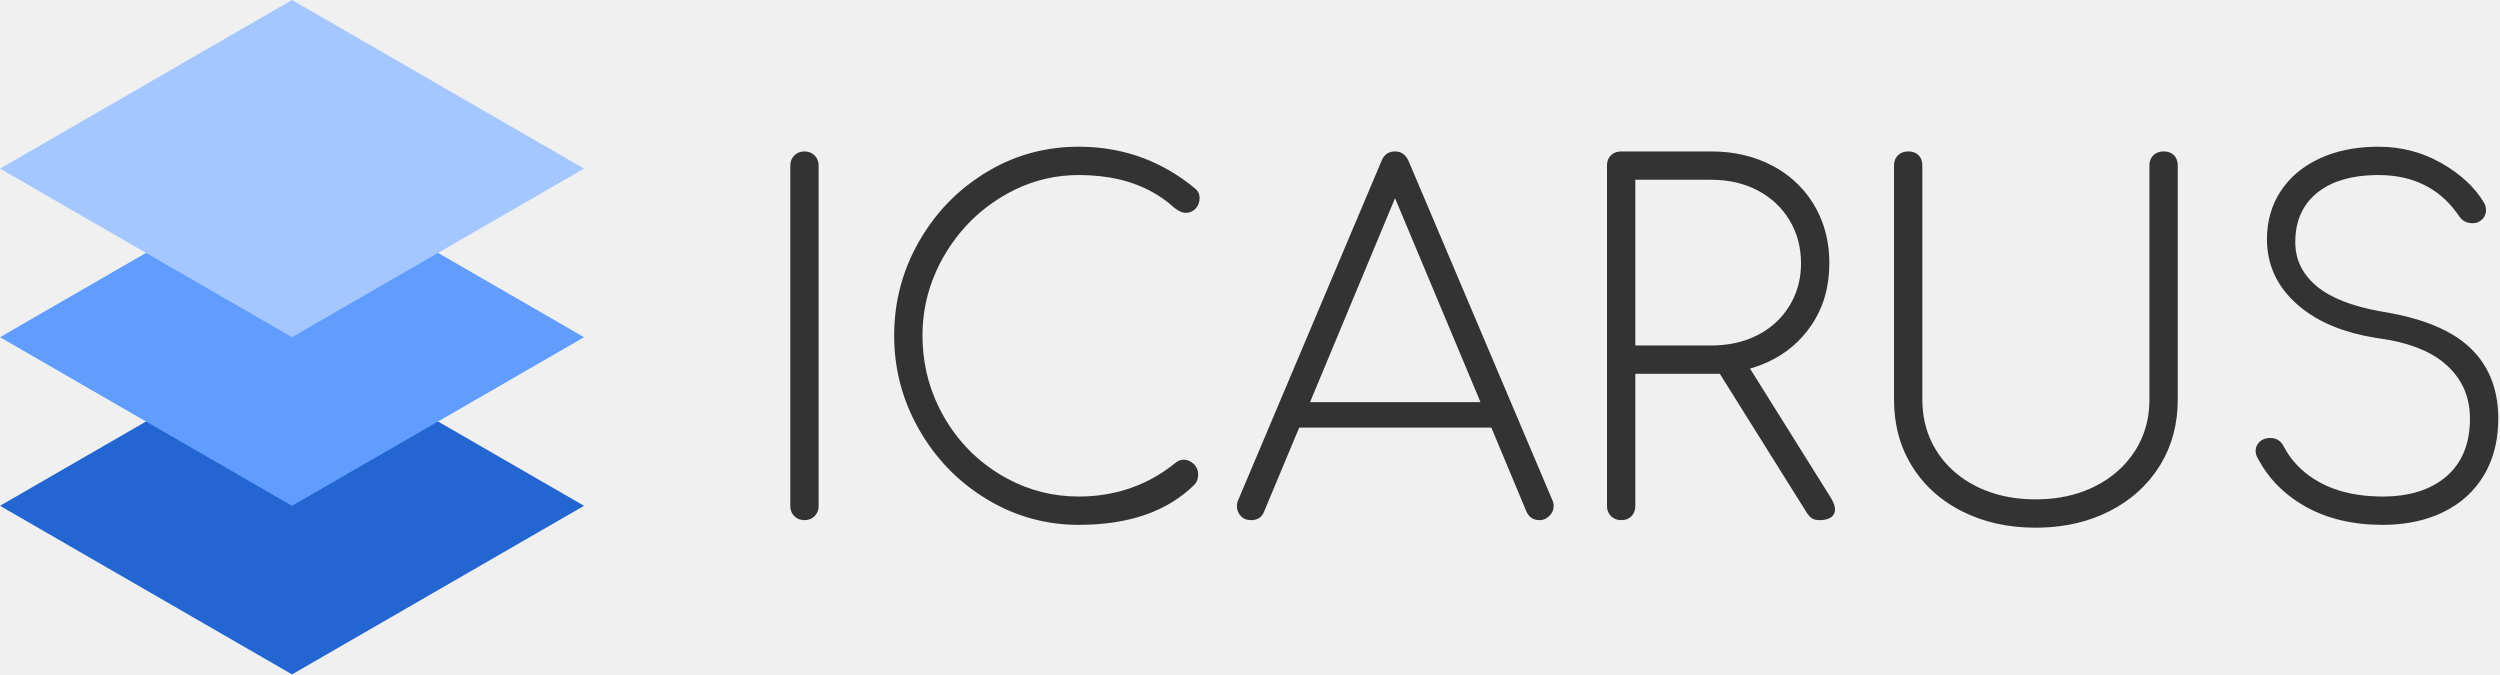
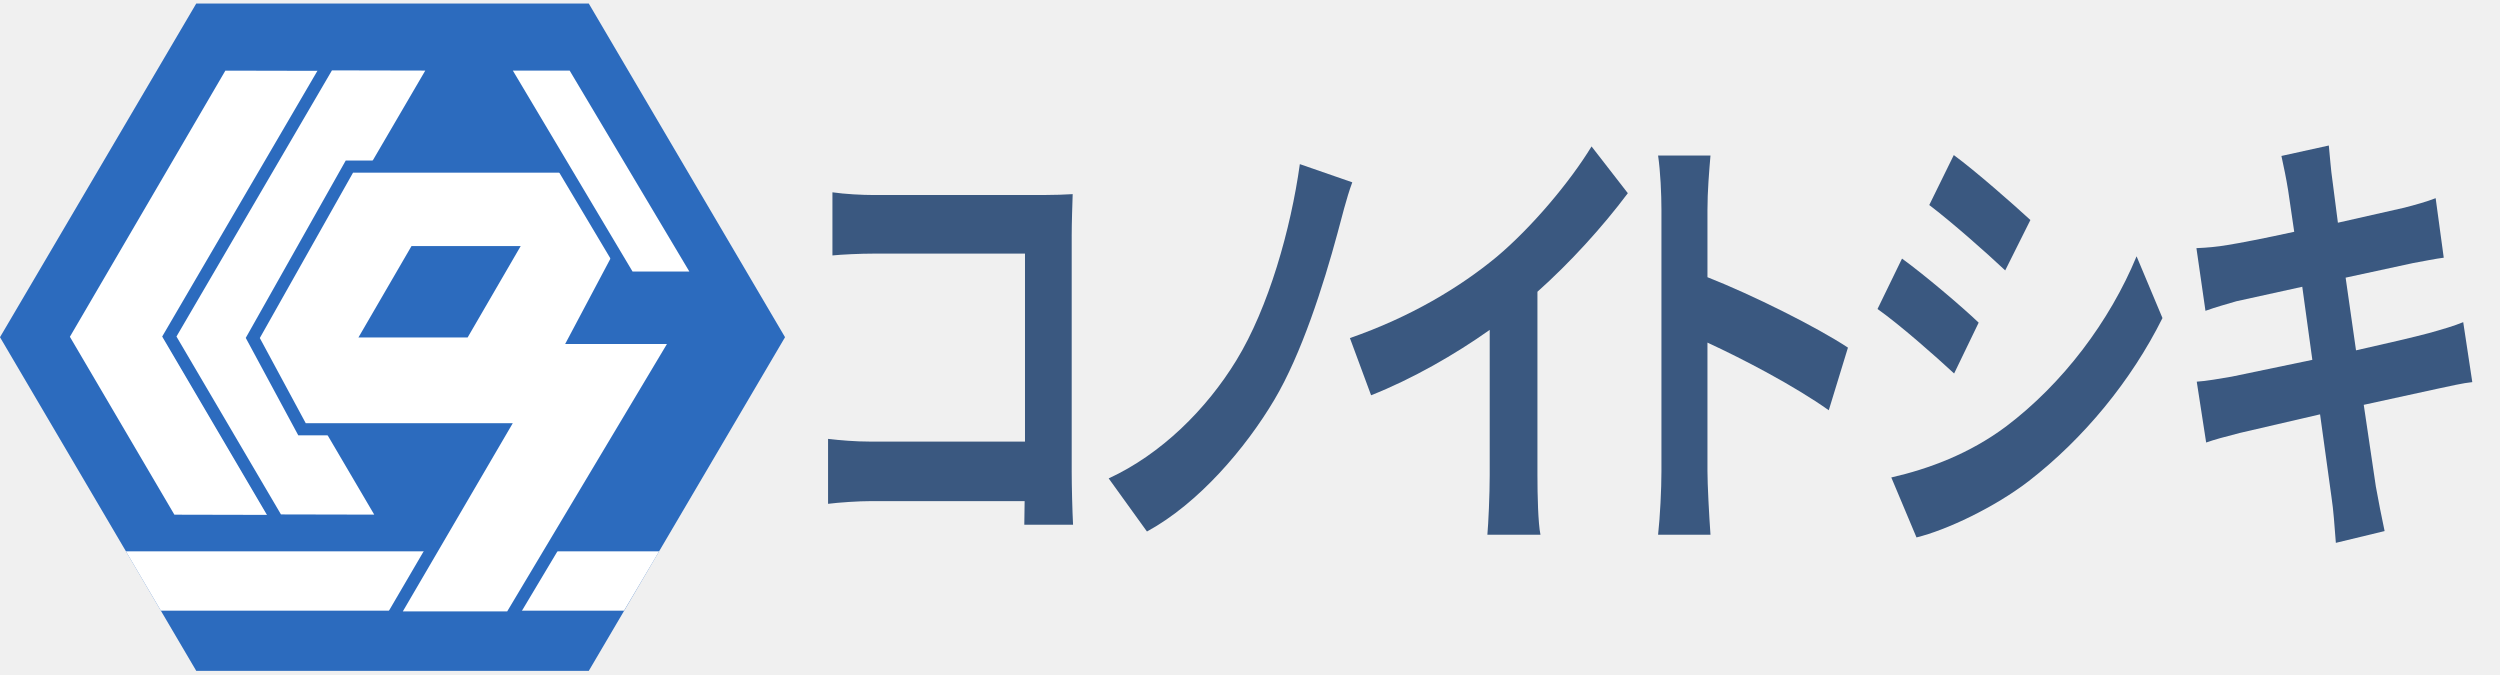
- <svg xmlns="http://www.w3.org/2000/svg" version="1.1" width="949" height="256" viewbox="0 0 949 256">
-   <path fill="#2366d1" d="M110.851 128L221.703 192L110.851 256L0 192Z" />
-   <path fill="#609dff" d="M110.851 64L221.703 128L110.851 192L0 128Z" />
-   <path fill="#a4c7ff" d="M110.851 0L221.703 64L110.851 128L0 64Z" />
-   <g transform="translate(300, 55.695), scale(0.7)" fill="#333">
-     <path d="M 613.888 10.24 L 613.888 137.216 A 60.705 60.705 0 0 0 613.954 140.055 Q 614.553 152.847 620.602 163.316 A 50.135 50.135 0 0 0 621.696 165.12 A 51.598 51.598 0 0 0 624.562 169.185 Q 631.357 177.897 641.762 183.449 A 63.11 63.11 0 0 0 643.456 184.32 A 61.649 61.649 0 0 0 648.369 186.492 Q 659.467 190.833 672.846 191.198 A 90.809 90.809 0 0 0 675.328 191.232 A 90.563 90.563 0 0 0 678.104 191.19 Q 692.78 190.74 704.7 185.489 A 61.259 61.259 0 0 0 707.2 184.32 Q 721.152 177.408 729.088 165.12 A 49.502 49.502 0 0 0 731.322 161.299 Q 736.63 151.203 736.997 139.036 A 60.335 60.335 0 0 0 737.024 137.216 L 737.024 10.24 A 10.857 10.857 0 0 1 737.062 9.315 Q 737.313 6.384 739.2 4.608 A 7.256 7.256 0 0 1 741.925 2.981 Q 743.196 2.56 744.704 2.56 Q 746.956 2.56 748.602 3.369 A 6.472 6.472 0 0 1 750.336 4.608 Q 752.167 6.439 752.361 9.499 A 11.729 11.729 0 0 1 752.384 10.24 L 752.384 137.216 Q 752.384 156.807 743.135 172.194 A 64.077 64.077 0 0 1 742.528 173.184 Q 732.672 188.928 715.136 197.76 Q 698.912 205.931 678.635 206.543 A 109.71 109.71 0 0 1 675.328 206.592 Q 653.056 206.592 635.52 197.76 A 77.835 77.835 0 0 1 632.828 196.338 Q 618.963 188.661 610.337 176.346 A 65.778 65.778 0 0 1 608.256 173.184 Q 598.528 157.44 598.528 137.216 L 598.528 10.24 A 10.857 10.857 0 0 1 598.566 9.315 Q 598.817 6.384 600.704 4.608 A 7.256 7.256 0 0 1 603.429 2.981 Q 604.7 2.56 606.208 2.56 Q 608.46 2.56 610.106 3.369 A 6.472 6.472 0 0 1 611.84 4.608 Q 613.671 6.439 613.865 9.499 A 11.729 11.729 0 0 1 613.888 10.24 Z M 895.488 8.96 A 69.507 69.507 0 0 0 894.88 8.615 Q 879.509 0 861.184 0 A 100.005 100.005 0 0 0 858.79 0.028 Q 842.342 0.422 829.568 6.272 A 61.75 61.75 0 0 0 828.078 6.979 Q 815.456 13.172 808.32 23.936 Q 800.768 35.328 800.768 50.176 Q 800.768 69.697 815.175 83.659 A 59.222 59.222 0 0 0 817.024 85.376 A 60.63 60.63 0 0 0 819.68 87.606 Q 834.727 99.526 859.059 103.529 A 133.91 133.91 0 0 0 861.696 103.936 Q 884.116 107.004 896.419 116.925 A 41.61 41.61 0 0 1 898.432 118.656 A 43.592 43.592 0 0 1 899.28 119.455 Q 910.848 130.653 910.848 147.456 Q 910.848 167.68 898.176 178.688 A 39.281 39.281 0 0 1 893.72 182.034 Q 882.522 189.266 865.531 189.672 A 85.481 85.481 0 0 1 863.488 189.696 A 102.18 102.18 0 0 1 861.3 189.673 Q 845.567 189.336 833.654 184.112 A 55.097 55.097 0 0 1 830.592 182.656 A 56.619 56.619 0 0 1 829.066 181.842 Q 818.274 175.871 811.94 166.114 A 47.528 47.528 0 0 1 809.984 162.816 A 12.115 12.115 0 0 0 809.808 162.46 Q 807.734 158.428 803.571 158.002 A 9.942 9.942 0 0 0 802.56 157.952 A 12.194 12.194 0 0 0 802.217 157.957 Q 798.871 158.051 796.8 160 A 7.449 7.449 0 0 0 796.119 160.731 Q 794.934 162.191 794.688 164.094 A 8.003 8.003 0 0 0 794.624 165.12 A 6.218 6.218 0 0 0 794.708 166.137 Q 794.803 166.708 795.004 167.28 A 7.895 7.895 0 0 0 795.392 168.192 A 65.044 65.044 0 0 0 796.099 169.546 Q 804.091 184.419 819.055 193.615 A 74.4 74.4 0 0 0 821.76 195.2 Q 839.424 205.056 863.488 205.056 Q 879.548 205.056 892.299 199.951 A 62.036 62.036 0 0 0 896.384 198.144 Q 910.592 191.232 918.4 178.176 A 51.186 51.186 0 0 0 920.533 174.225 Q 926.208 162.515 926.208 147.456 A 72.811 72.811 0 0 0 926.178 145.354 Q 925.592 125.061 913.589 111.755 A 49.8 49.8 0 0 0 911.36 109.44 Q 896.512 94.976 864.256 89.6 A 157.882 157.882 0 0 1 862.446 89.288 Q 839.242 85.142 827.904 75.776 A 41.218 41.218 0 0 1 826.977 74.987 Q 816.128 65.472 816.128 51.712 A 49.293 49.293 0 0 1 816.128 51.578 Q 816.175 34.522 828.032 24.96 A 35.234 35.234 0 0 1 828.891 24.289 Q 840.118 15.794 859.213 15.381 A 91.194 91.194 0 0 1 861.184 15.36 A 73.044 73.044 0 0 1 862.037 15.365 Q 888.747 15.677 903.514 35.593 A 59.37 59.37 0 0 1 904.96 37.632 Q 907.22 41.022 911.076 41.419 A 10.261 10.261 0 0 0 912.128 41.472 A 14.543 14.543 0 0 0 912.743 41.459 Q 914.336 41.392 915.2 40.96 A 10.655 10.655 0 0 0 915.336 40.891 Q 916.348 40.366 917.135 39.681 A 7.607 7.607 0 0 0 918.4 38.272 Q 919.197 37.122 919.442 35.787 A 6.761 6.761 0 0 0 919.552 34.56 Q 919.552 32.256 918.528 30.464 Q 911.104 17.92 895.488 8.96 Z M 160.311 0.068 A 110.648 110.648 0 0 0 156.416 0 Q 131.565 0 110.402 11.483 A 99.343 99.343 0 0 0 106.112 13.952 A 109.009 109.009 0 0 0 104.543 14.926 Q 84.677 27.489 72.14 47.479 A 111.393 111.393 0 0 0 69.76 51.456 Q 56.32 75.008 56.32 102.4 Q 56.32 127.331 67.56 149.187 A 107.592 107.592 0 0 0 69.888 153.472 Q 83.456 177.152 106.496 191.104 A 103.444 103.444 0 0 0 108.082 192.045 Q 130.459 205.056 156.416 205.056 Q 197.376 205.056 219.392 183.04 Q 220.918 181.296 221.145 178.624 A 11.364 11.364 0 0 0 221.184 177.664 Q 221.184 174.906 219.514 172.852 A 8.614 8.614 0 0 0 218.752 172.032 A 10.501 10.501 0 0 0 218.638 171.925 Q 216.248 169.728 213.248 169.728 A 6.244 6.244 0 0 0 211.549 169.961 Q 210.906 170.141 210.291 170.463 A 7.508 7.508 0 0 0 209.408 171.008 Q 186.624 189.696 156.416 189.696 Q 135.765 189.696 117.743 180.022 A 87.237 87.237 0 0 1 114.048 177.92 Q 94.464 166.144 83.072 146.048 Q 72.704 127.758 71.772 106.604 A 95.549 95.549 0 0 1 71.68 102.4 Q 71.68 79.616 83.2 59.52 A 97.348 97.348 0 0 1 83.35 59.26 Q 94.847 39.346 114.304 27.392 A 88.056 88.056 0 0 1 117.155 25.713 Q 133.663 16.406 152.218 15.466 A 82.911 82.911 0 0 1 156.416 15.36 A 117.212 117.212 0 0 1 156.817 15.361 Q 180.184 15.441 196.829 24.848 A 63.01 63.01 0 0 1 207.872 32.768 A 23.034 23.034 0 0 0 208.339 33.158 Q 211.641 35.84 214.272 35.84 A 9.974 9.974 0 0 0 214.911 35.82 Q 217.343 35.664 219.009 34.296 A 6.873 6.873 0 0 0 219.904 33.408 A 9.994 9.994 0 0 0 220.133 33.126 Q 221.952 30.799 221.952 27.904 A 8.988 8.988 0 0 0 221.929 27.259 Q 221.724 24.398 219.648 22.784 A 110.881 110.881 0 0 0 219.543 22.697 Q 193.686 1.244 160.311 0.068 Z M 551.168 198.4 L 504.064 123.136 L 499.456 123.136 L 458.24 123.136 L 458.24 194.816 Q 458.24 198.144 456.192 200.32 Q 454.232 202.403 450.865 202.492 A 11.487 11.487 0 0 1 450.56 202.496 Q 447.452 202.496 445.349 200.598 A 7.871 7.871 0 0 1 445.056 200.32 A 7.525 7.525 0 0 1 444.182 199.275 Q 442.889 197.403 442.88 194.85 A 10.179 10.179 0 0 1 442.88 194.816 L 442.88 10.24 A 10.857 10.857 0 0 1 442.918 9.315 Q 443.169 6.384 445.056 4.608 A 7.256 7.256 0 0 1 447.781 2.981 Q 449.052 2.56 450.56 2.56 L 499.456 2.56 Q 517.888 2.56 532.48 10.24 Q 545.954 17.332 553.971 29.662 A 58.968 58.968 0 0 1 555.264 31.744 A 56.737 56.737 0 0 1 560.414 43.13 Q 563.456 52.468 563.456 63.232 Q 563.456 82.2 553.946 96.465 A 56.692 56.692 0 0 1 551.808 99.456 A 58.849 58.849 0 0 1 549.212 102.618 Q 538.621 114.637 522.253 119.779 A 72.195 72.195 0 0 1 520.448 120.32 L 564.48 190.72 Q 566.528 194.304 566.528 196.608 A 6.599 6.599 0 0 1 566.478 197.436 Q 566.253 199.208 565.035 200.395 A 5.625 5.625 0 0 1 564.352 200.96 A 6.473 6.473 0 0 1 563.547 201.443 Q 561.472 202.496 558.08 202.496 Q 555.751 202.496 554.27 201.649 A 4.911 4.911 0 0 1 553.984 201.472 Q 552.654 200.585 551.515 198.93 A 14.447 14.447 0 0 1 551.168 198.4 Z M 399.104 197.632 L 380.16 152.32 L 275.968 152.32 L 257.024 197.632 Q 255.324 202.248 250.396 202.483 A 11.297 11.297 0 0 1 249.856 202.496 A 10.258 10.258 0 0 1 248.931 202.455 Q 246.143 202.203 244.4 200.383 A 6.997 6.997 0 0 1 244.224 200.192 A 8.678 8.678 0 0 1 243.477 199.224 Q 242.176 197.264 242.176 194.816 A 7.805 7.805 0 0 1 242.282 193.521 A 7.181 7.181 0 0 1 242.944 191.488 L 320.512 7.936 A 12.196 12.196 0 0 1 320.852 7.129 Q 322.805 2.936 327.14 2.591 A 10.038 10.038 0 0 1 327.936 2.56 A 9.004 9.004 0 0 1 328.947 2.615 Q 333.29 3.106 335.36 7.936 L 413.184 191.488 Q 413.952 193.024 413.952 194.816 A 7.64 7.64 0 0 1 413.846 196.101 Q 413.457 198.383 411.648 200.192 A 9.044 9.044 0 0 1 410.871 200.886 Q 409.083 202.303 406.879 202.473 A 7.908 7.908 0 0 1 406.272 202.496 A 9.93 9.93 0 0 1 405.339 202.453 Q 400.96 202.04 399.104 197.632 Z M 15.36 10.24 L 15.36 194.816 Q 15.36 197.924 13.462 200.027 A 7.871 7.871 0 0 1 13.184 200.32 A 7.525 7.525 0 0 1 12.139 201.194 Q 10.267 202.487 7.714 202.496 A 10.179 10.179 0 0 1 7.68 202.496 Q 4.572 202.496 2.469 200.598 A 7.871 7.871 0 0 1 2.176 200.32 A 7.525 7.525 0 0 1 1.302 199.275 Q 0.009 197.403 0 194.85 A 10.179 10.179 0 0 1 0 194.816 L 0 10.24 Q 0 7.132 1.898 5.029 A 7.871 7.871 0 0 1 2.176 4.736 A 7.525 7.525 0 0 1 3.221 3.862 Q 5.093 2.569 7.646 2.56 A 10.179 10.179 0 0 1 7.68 2.56 Q 10.788 2.56 12.891 4.458 A 7.871 7.871 0 0 1 13.184 4.736 A 7.525 7.525 0 0 1 14.058 5.781 Q 15.351 7.653 15.36 10.206 A 10.179 10.179 0 0 1 15.36 10.24 Z M 281.856 138.496 L 374.272 138.496 L 327.936 27.904 L 281.856 138.496 Z M 458.24 107.776 L 499.456 107.776 Q 510.418 107.776 519.519 104.362 A 48.175 48.175 0 0 0 524.544 102.144 A 47.471 47.471 0 0 0 527.059 100.761 Q 534.75 96.219 539.878 89.183 A 43.678 43.678 0 0 0 541.824 86.272 Q 547.436 77.109 548.027 65.896 A 50.673 50.673 0 0 0 548.096 63.232 Q 548.096 50.176 541.824 39.808 Q 535.552 29.44 524.544 23.68 Q 513.536 17.92 499.456 17.92 L 458.24 17.92 L 458.24 107.776 Z" vector-effect="non-scaling-stroke" />
+ <svg xmlns="http://www.w3.org/2000/svg" width="100%" height="100%" viewBox="0 0 949 256" version="1.1" xml:space="preserve" style="fill-rule:evenodd;clip-rule:evenodd;">
+   <g transform="matrix(1.73546,0,0,1.70352,-90.7439,-298.956)">
+     <g transform="matrix(0.338399,0,0,0.338399,34.5938,116.626)">
+       <path d="M179.144,615.721L52.288,396L179.144,176.279L432.856,176.279L559.712,396L432.856,615.721L179.144,615.721Z" style="fill:rgb(44,107,190);fill-rule:nonzero;" />
+     </g>
+     <g transform="matrix(0.338399,0,0,0.338399,34.5938,116.626)">
+       <path d="M133.654,536.985L478.346,537.004L455.666,576.06L156.241,576.06L133.654,536.985Z" style="fill:white;fill-rule:nonzero;" />
+     </g>
+     <g transform="matrix(0.338399,0,0,0.338399,34.5938,116.626)">
+       <path d="M195.647,216.464L265.18,216.617L162.38,395.885L232.229,517.02L162.697,516.868L92.848,395.732L195.647,216.464Z" style="fill:white;fill-rule:nonzero;" />
+       <path d="M195.647,216.464L265.18,216.617L162.38,395.885L232.229,517.02L162.697,516.868L92.848,395.732L195.647,216.464Z" style="fill-opacity:0;fill-rule:nonzero;stroke:rgb(44,107,190);stroke-width:8px;" />
+     </g>
+     <g transform="matrix(0.338399,0,0,0.338399,34.5938,116.626)">
+       <path d="M264.538,216.293L334.07,216.446L231.27,395.714L301.119,516.849L231.587,516.696L161.738,395.561L264.538,216.293Z" style="fill:white;fill-rule:nonzero;" />
+       <path d="M264.538,216.293L334.07,216.446L231.27,395.714L301.119,516.849L231.587,516.696L161.738,395.561L264.538,216.293Z" style="fill-opacity:0;fill-rule:nonzero;stroke:rgb(44,107,190);stroke-width:8px;" />
+     </g>
+     <g transform="matrix(0.338399,0,0,0.338399,34.5938,116.626)">
+       <path d="M247.503,456.634L376.814,456.648L305.762,580.549L382.418,580.549L490.355,396.5L424.167,396.5L455.5,336.319L424.163,283.652L278.126,283.652L215.681,396.504L247.503,456.634Z" style="fill:white;fill-rule:nonzero;" />
+       <path d="M247.503,456.634L376.814,456.648L305.762,580.549L382.418,580.549L490.355,396.5L424.167,396.5L455.5,336.319L424.163,283.652L278.126,283.652L215.681,396.504L247.503,456.634Z" style="fill-opacity:0;fill-rule:nonzero;stroke:rgb(44,107,190);stroke-width:8px;" />
+     </g>
+     <g transform="matrix(0.338399,0,0,0.338399,34.5938,116.626)">
+       <path d="M318.284,335.981L388.855,335.981L354.552,396.162L283.981,396.162L318.284,335.981Z" style="fill:rgb(44,107,190);fill-rule:nonzero;" />
+     </g>
+     <g transform="matrix(0.338399,0,0,0.338399,34.5938,116.626)">
+       <path d="M376.814,216.455L422.804,216.455L504.852,356.778L458.863,356.778L376.814,216.455Z" style="fill:white;fill-rule:nonzero;" />
+       <path d="M376.814,216.455L422.804,216.455L504.852,356.778L458.863,356.778L376.814,216.455Z" style="fill-opacity:0;fill-rule:nonzero;stroke:black;stroke-width:1px;" />
+     </g>
+     <g transform="matrix(0.338399,0,0,0.338399,34.5938,116.626)">
+       <path d="M425.167,283.652L456.5,336.319C456.5,336.319 425.833,283.652 425.167,283.652Z" style="fill-opacity:0;fill-rule:nonzero;stroke:black;stroke-width:1px;" />
+     </g>
+     <g transform="matrix(0.338399,0,0,0.338399,34.5938,116.626)">
+       <path d="M376.814,216.455L422.804,216.455L504.852,356.778L458.863,356.778L376.814,216.455Z" style="fill:white;fill-rule:nonzero;" />
+       <path d="M376.814,216.455L422.804,216.455L504.852,356.778L458.863,356.778L376.814,216.455Z" style="fill-opacity:0;fill-rule:nonzero;stroke:rgb(44,107,190);stroke-width:8px;" />
+     </g>
+   </g>
+   <g transform="matrix(0.715548,0,0,1.19707,48.2329,68.5181)">
+     <g transform="matrix(1.23798,0,0,1,-82.391,0)">
+       <text x="346.211px" y="105.981px" style="font-family:'NotoSansCJKjp-Black', 'Noto Sans CJK JP', sans-serif;font-weight:900;font-size:144px;fill:rgb(58,88,128);">コ</text>
+     </g>
+     <g transform="matrix(1.23798,0,0,1,-119.3,0)">
+       <text x="501.305px" y="105.981px" style="font-family:'NotoSansCJKjp-Black', 'Noto Sans CJK JP', sans-serif;font-weight:900;font-size:144px;fill:rgb(58,88,128);">ノ</text>
+     </g>
+     <g transform="matrix(1.23798,0,0,1,-151.755,0)">
+       <text x="637.681px" y="105.981px" style="font-family:'NotoSansCJKjp-Black', 'Noto Sans CJK JP', sans-serif;font-weight:900;font-size:144px;fill:rgb(58,88,128);">イ</text>
+     </g>
+     <g transform="matrix(1.23798,0,0,1,-180.391,0)">
+       <text x="758.012px" y="105.981px" style="font-family:'NotoSansCJKjp-Black', 'Noto Sans CJK JP', sans-serif;font-weight:900;font-size:144px;fill:rgb(58,88,128);">ト</text>
+     </g>
+     <g transform="matrix(1.23798,0,0,1,-217.512,0)">
+       <text x="913.998px" y="105.981px" style="font-family:'NotoSansCJKjp-Black', 'Noto Sans CJK JP', sans-serif;font-weight:900;font-size:144px;fill:rgb(58,88,128);">シ</text>
+     </g>
+     <g transform="matrix(1.23798,0,0,1,-257.391,0)">
+       <text x="1081.57px" y="105.981px" style="font-family:'NotoSansCJKjp-Black', 'Noto Sans CJK JP', sans-serif;font-weight:900;font-size:144px;fill:rgb(58,88,128);">キ</text>
+     </g>
  </g>
</svg>
